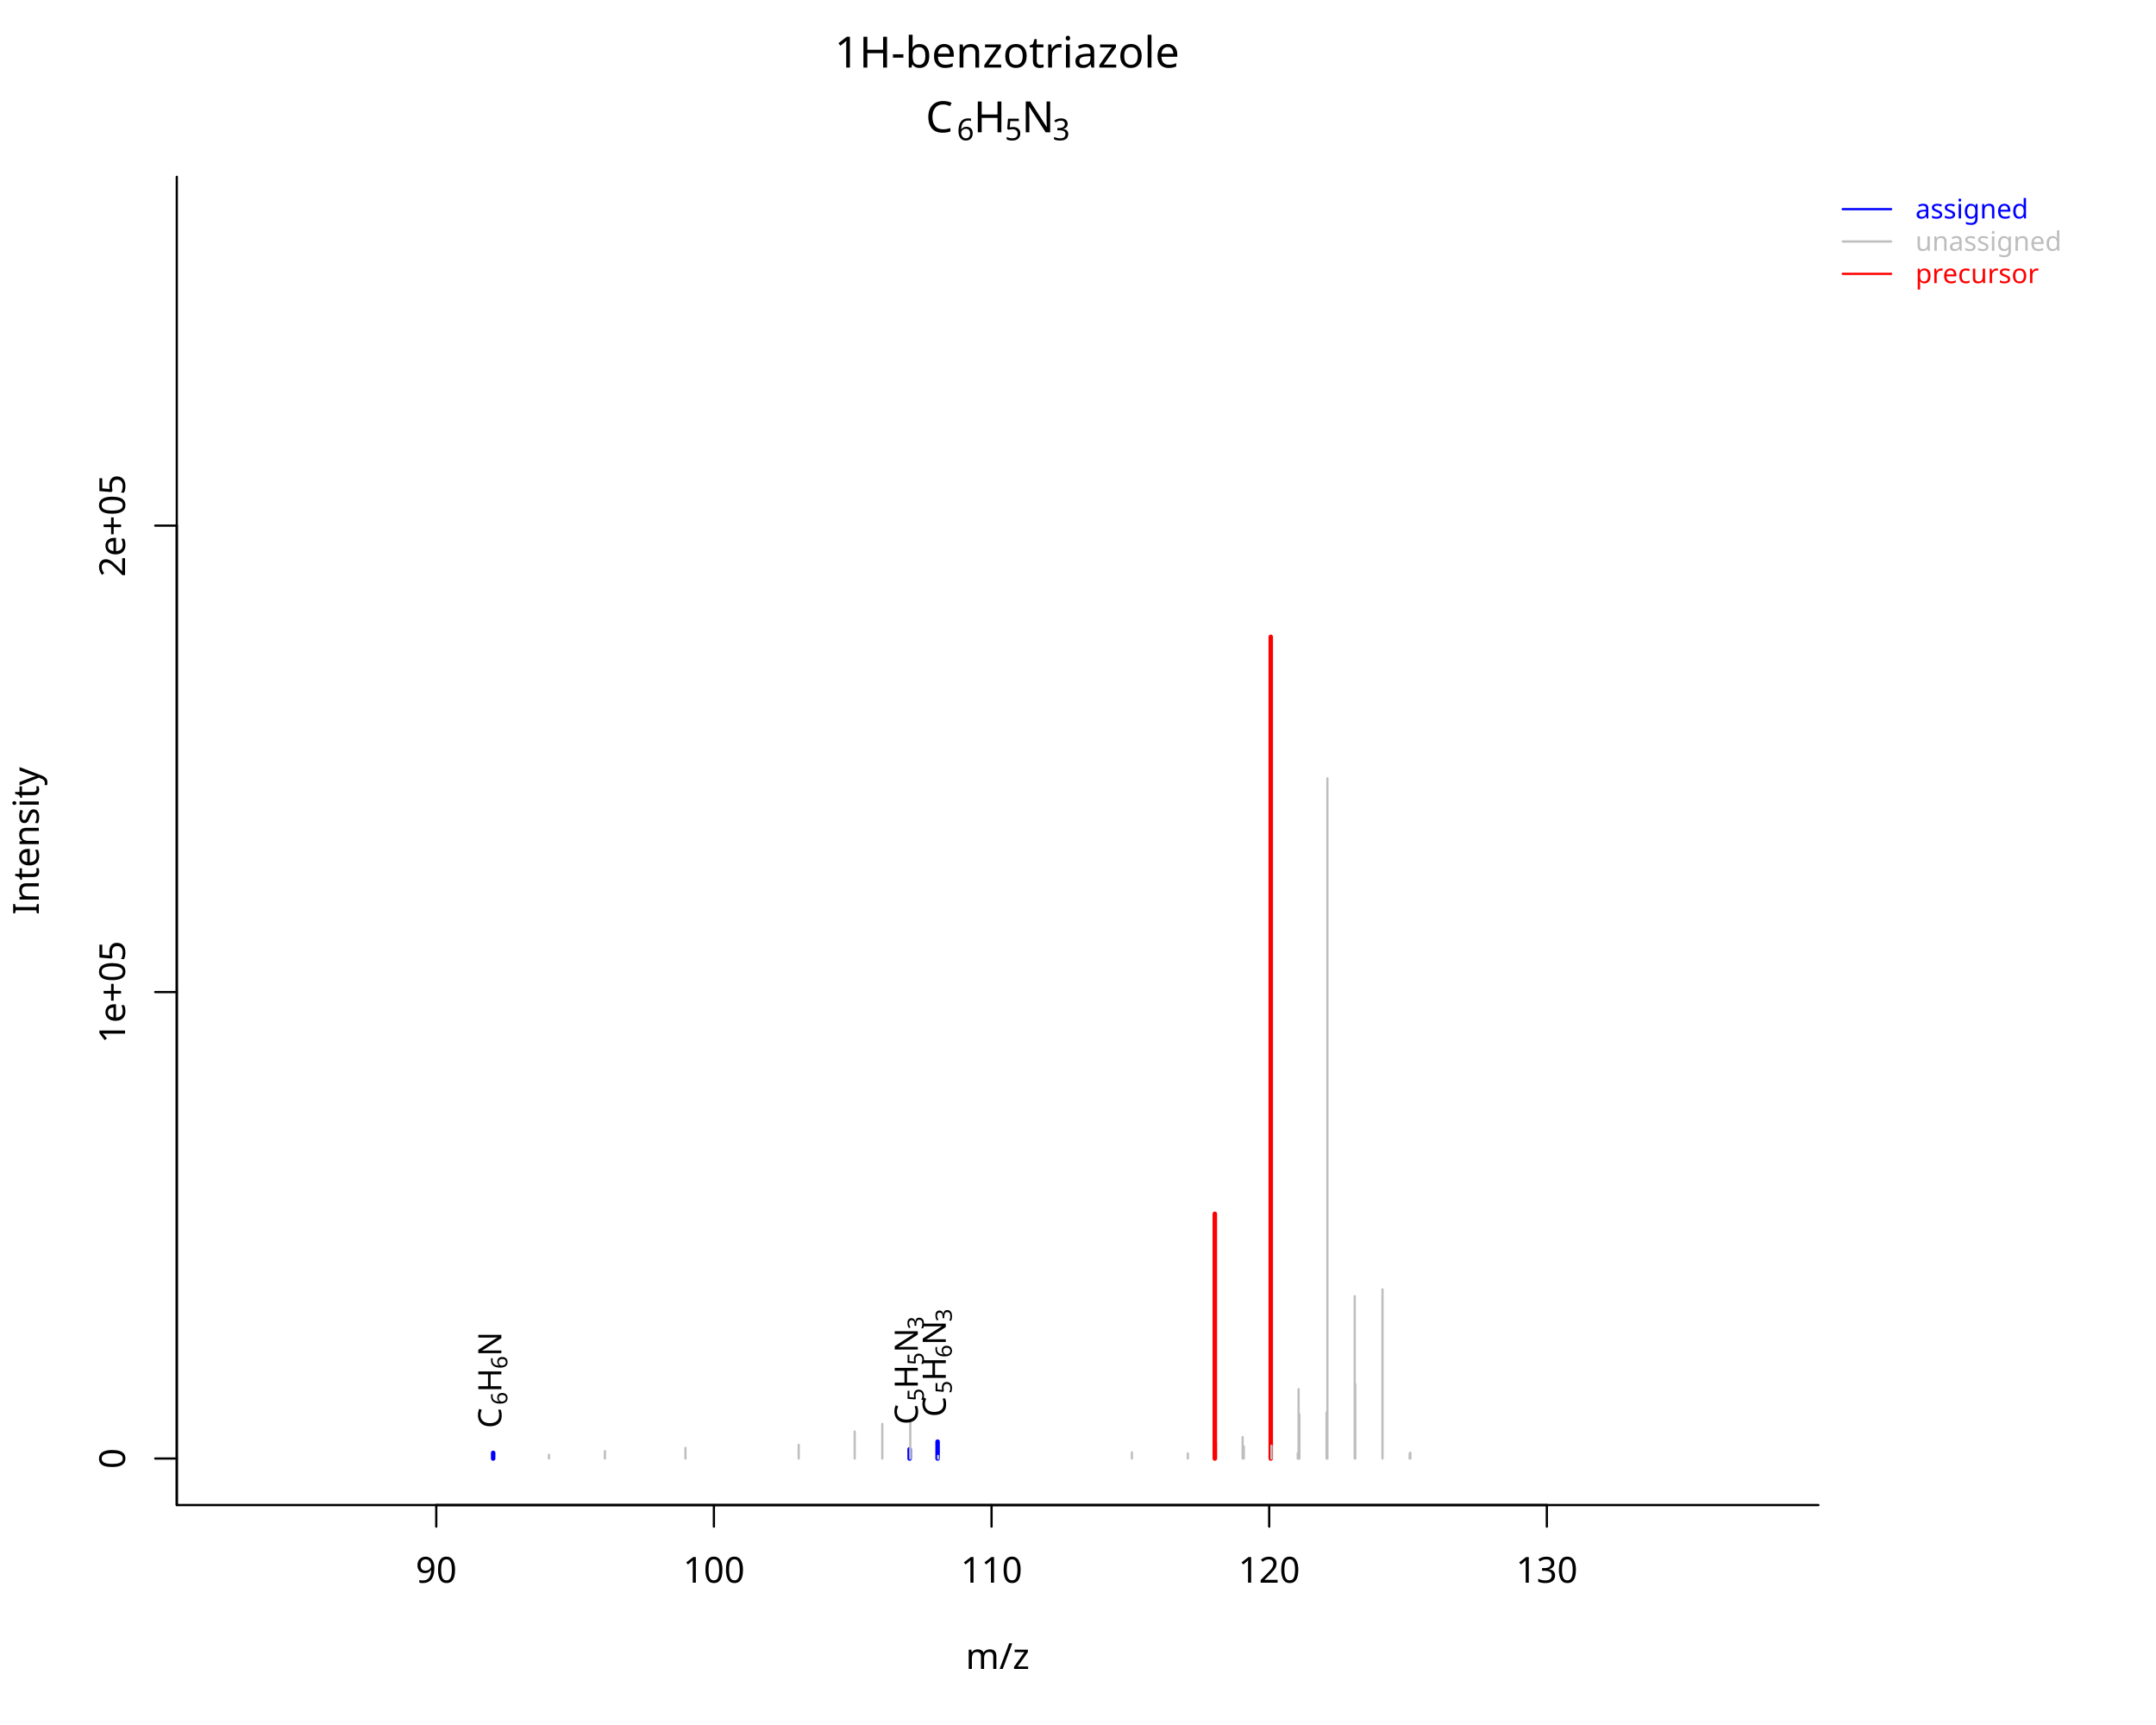
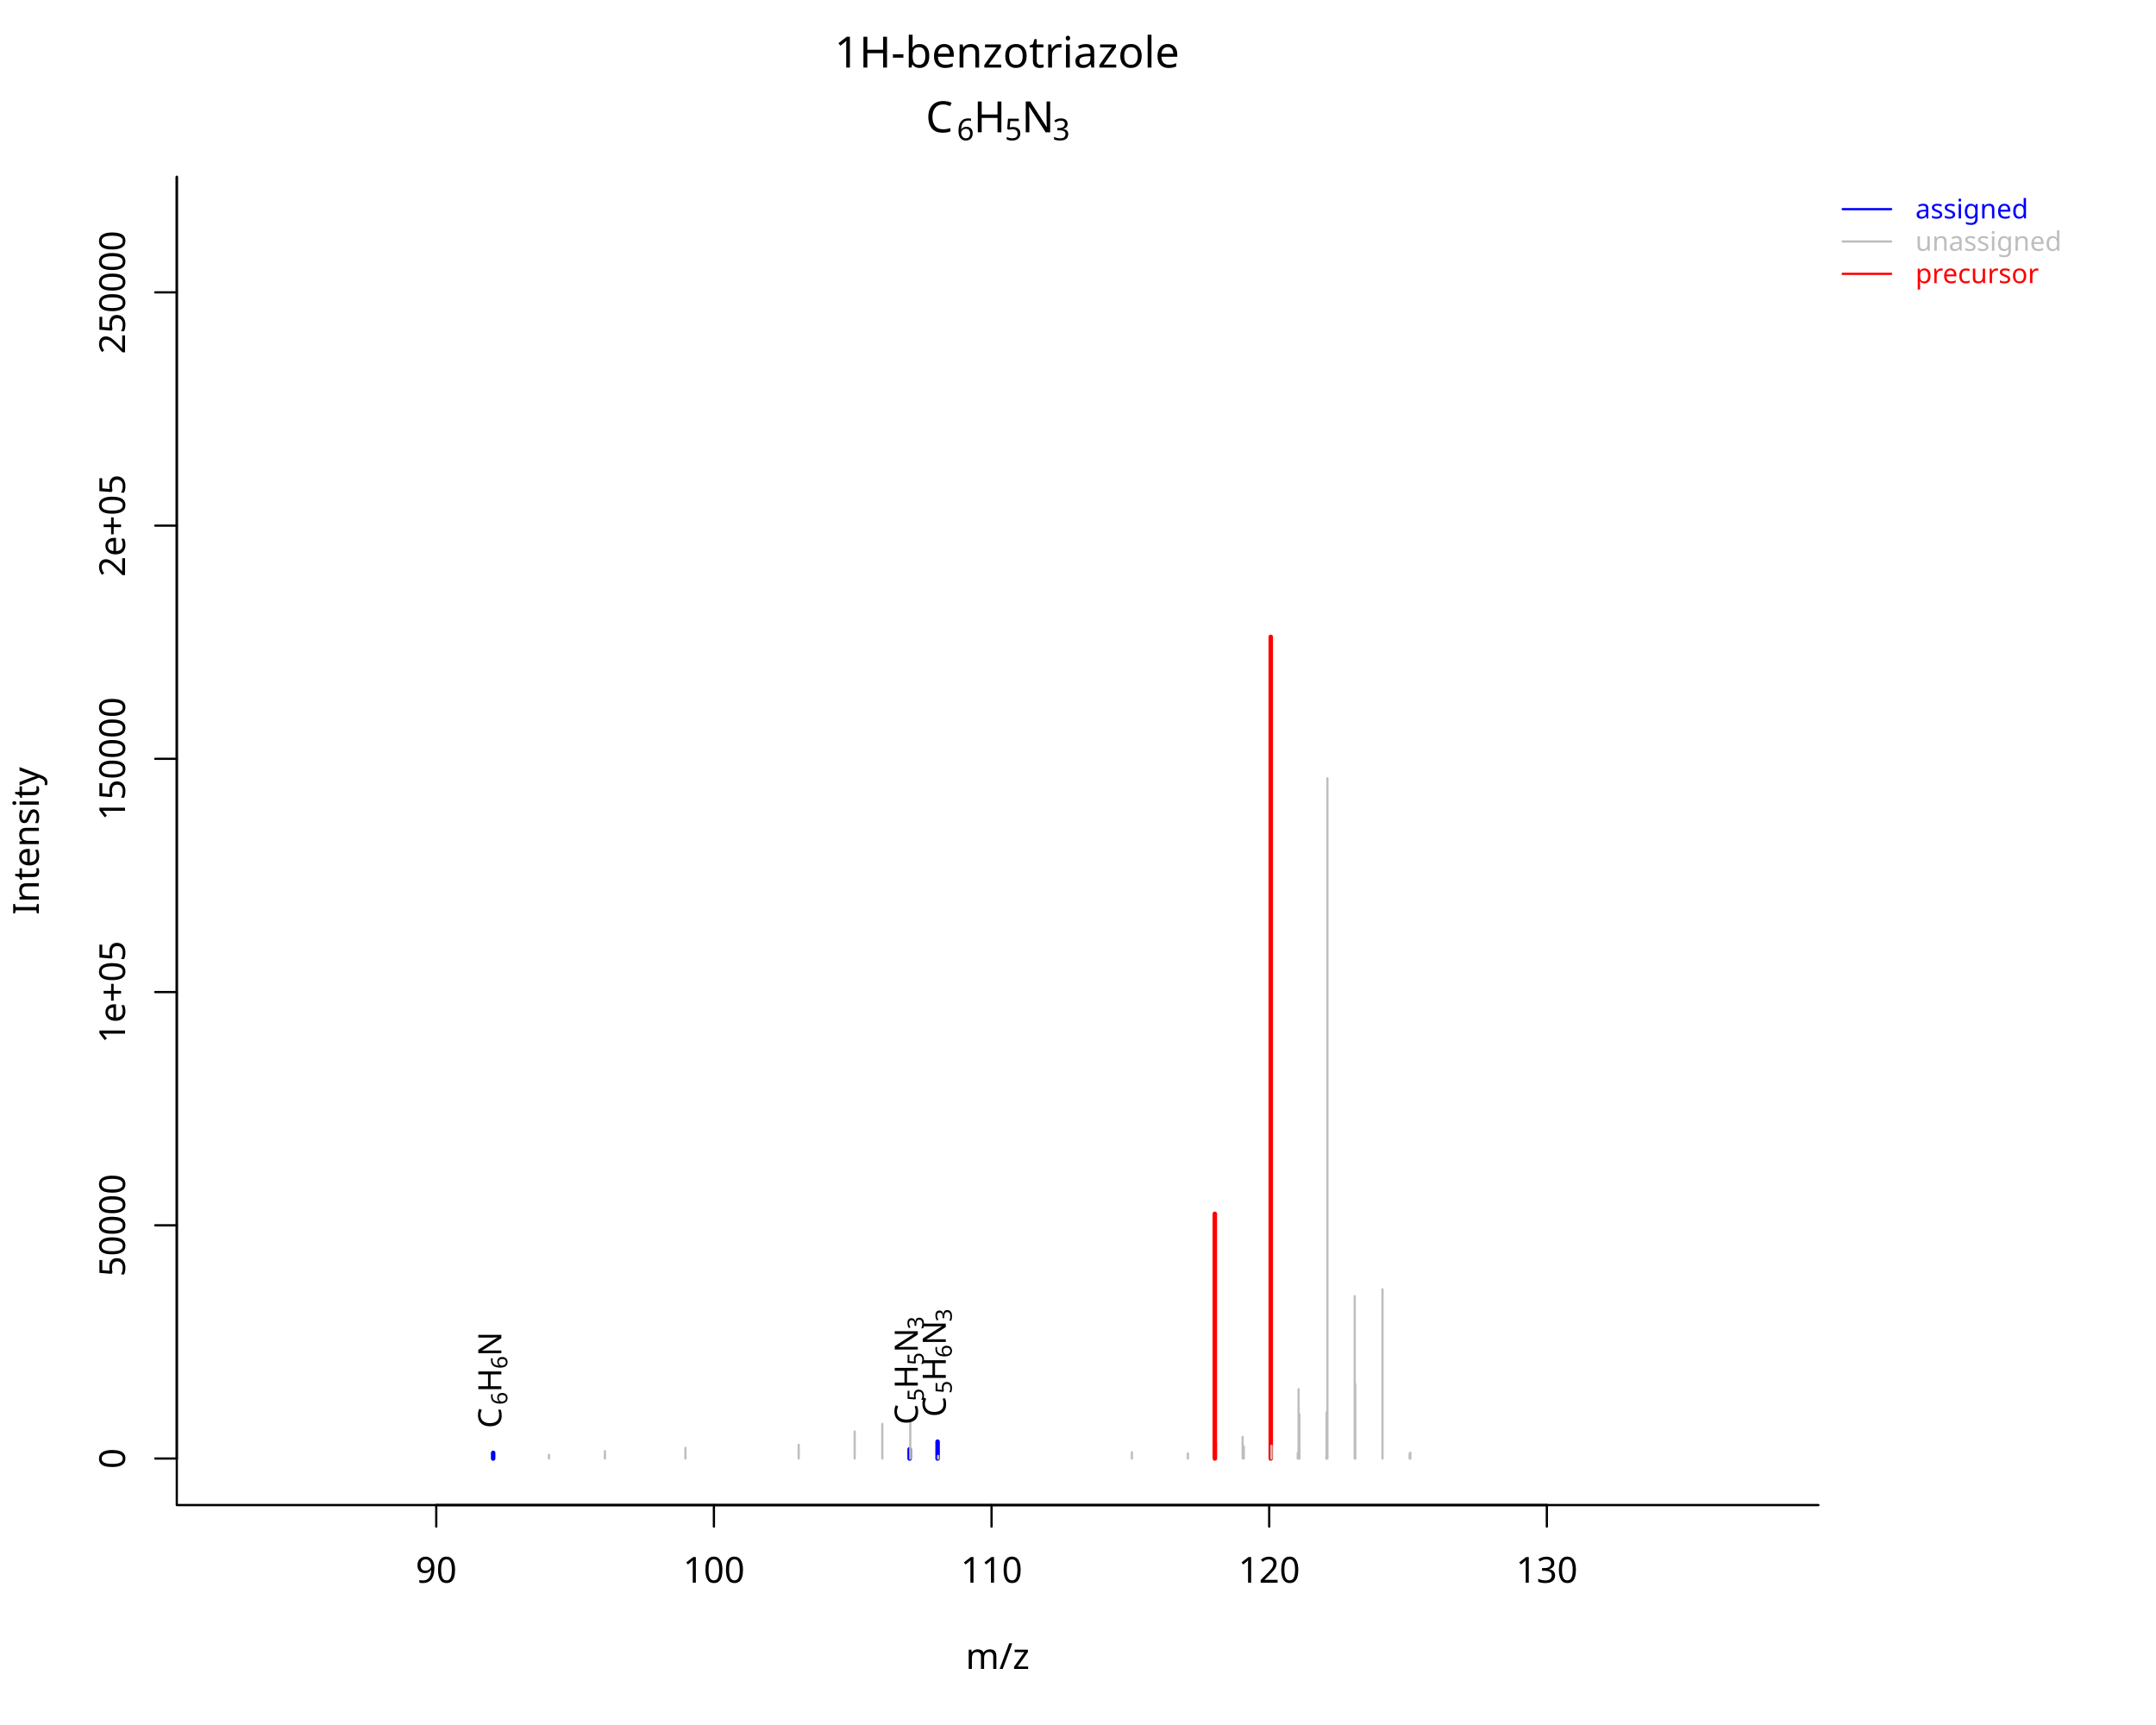
<svg xmlns="http://www.w3.org/2000/svg" class="svglite" data-engine-version="2.0" width="720.00pt" height="576.00pt" viewBox="0 0 720.00 576.00">
  <defs>
    <style type="text/css">
    .svglite line, .svglite polyline, .svglite polygon, .svglite path, .svglite rect, .svglite circle {
      fill: none;
      stroke: #000000;
      stroke-linecap: round;
      stroke-linejoin: round;
      stroke-miterlimit: 10.00;
    }
  </style>
  </defs>
  <rect width="100%" height="100%" style="stroke: none; fill: #FFFFFF;" />
  <defs>
    <clipPath id="cpMC4wMHw3MjAuMDB8MC4wMHw1NzYuMDA=">
      <rect x="0.00" y="0.00" width="720.00" height="576.00" />
    </clipPath>
  </defs>
  <g clip-path="url(#cpMC4wMHw3MjAuMDB8MC4wMHw1NzYuMDA=)">
    <line x1="145.69" y1="502.56" x2="516.57" y2="502.56" style="stroke-width: 0.75;" />
    <line x1="145.69" y1="502.56" x2="145.69" y2="509.76" style="stroke-width: 0.75;" />
    <line x1="238.41" y1="502.56" x2="238.41" y2="509.76" style="stroke-width: 0.75;" />
    <line x1="331.13" y1="502.56" x2="331.13" y2="509.76" style="stroke-width: 0.75;" />
    <line x1="423.85" y1="502.56" x2="423.85" y2="509.76" style="stroke-width: 0.75;" />
    <line x1="516.57" y1="502.56" x2="516.57" y2="509.76" style="stroke-width: 0.75;" />
    <text x="145.69" y="528.48" text-anchor="middle" style="font-size: 12.00px; font-family: sans;" textLength="13.35px" lengthAdjust="spacingAndGlyphs">90</text>
    <text x="238.41" y="528.48" text-anchor="middle" style="font-size: 12.00px; font-family: sans;" textLength="20.02px" lengthAdjust="spacingAndGlyphs">100</text>
    <text x="331.13" y="528.48" text-anchor="middle" style="font-size: 12.00px; font-family: sans;" textLength="20.02px" lengthAdjust="spacingAndGlyphs">110</text>
    <text x="423.85" y="528.48" text-anchor="middle" style="font-size: 12.00px; font-family: sans;" textLength="20.02px" lengthAdjust="spacingAndGlyphs">120</text>
    <text x="516.57" y="528.48" text-anchor="middle" style="font-size: 12.00px; font-family: sans;" textLength="20.02px" lengthAdjust="spacingAndGlyphs">130</text>
    <polyline points="59.04,59.04 59.04,502.56 607.26,502.56 " style="stroke-width: 0.75;" />
  </g>
  <defs>
    <clipPath id="cpMC4wMHw2MzcuNTB8MC4wMHw1NzYuMDA=">
      <rect x="0.00" y="0.00" width="637.50" height="576.00" />
    </clipPath>
  </defs>
  <g clip-path="url(#cpMC4wMHw2MzcuNTB8MC4wMHw1NzYuMDA=)">
    <text x="278.72" y="22.55" style="font-size: 14.40px; font-family: sans;" textLength="108.87px" lengthAdjust="spacingAndGlyphs">1H-benzotriazole</text>
    <text x="309.14" y="44.17" style="font-size: 14.40px; font-family: sans;" textLength="10.40px" lengthAdjust="spacingAndGlyphs">C</text>
    <text x="319.54" y="46.83" style="font-size: 10.08px; font-family: sans;" textLength="5.61px" lengthAdjust="spacingAndGlyphs">6</text>
    <text x="325.15" y="44.17" style="font-size: 14.40px; font-family: sans;" textLength="10.40px" lengthAdjust="spacingAndGlyphs">H</text>
    <text x="335.55" y="46.83" style="font-size: 10.08px; font-family: sans;" textLength="5.61px" lengthAdjust="spacingAndGlyphs">5</text>
    <text x="341.16" y="44.17" style="font-size: 14.40px; font-family: sans;" textLength="10.40px" lengthAdjust="spacingAndGlyphs">N</text>
    <text x="351.56" y="46.83" style="font-size: 10.08px; font-family: sans;" textLength="5.61px" lengthAdjust="spacingAndGlyphs">3</text>
    <text x="333.15" y="557.28" text-anchor="middle" style="font-size: 12.00px; font-family: sans;" textLength="19.34px" lengthAdjust="spacingAndGlyphs">m/z</text>
    <text transform="translate(12.96,280.80) rotate(-90)" text-anchor="middle" style="font-size: 12.00px; font-family: sans;" textLength="44.70px" lengthAdjust="spacingAndGlyphs">Intensity</text>
  </g>
  <defs>
    <clipPath id="cpNTkuMDR8NjA3LjI2fDU5LjA0fDUwMi41Ng==">
      <rect x="59.04" y="59.04" width="548.22" height="443.52" />
    </clipPath>
  </defs>
  <g clip-path="url(#cpNTkuMDR8NjA3LjI2fDU5LjA0fDUwMi41Ng==)">
    <line x1="164.69" y1="487.02" x2="164.69" y2="485.13" style="stroke-width: 1.50; stroke: #0000FF;" />
    <line x1="202.01" y1="487.02" x2="202.01" y2="484.55" style="stroke-width: 0.75; stroke: #BEBEBE;" />
    <line x1="228.91" y1="487.02" x2="228.91" y2="483.47" style="stroke-width: 0.75; stroke: #BEBEBE;" />
    <line x1="266.73" y1="487.02" x2="266.73" y2="482.44" style="stroke-width: 0.75; stroke: #BEBEBE;" />
    <line x1="285.42" y1="487.02" x2="285.42" y2="478.02" style="stroke-width: 0.75; stroke: #BEBEBE;" />
    <line x1="294.65" y1="487.02" x2="294.65" y2="475.46" style="stroke-width: 0.75; stroke: #BEBEBE;" />
    <line x1="303.77" y1="487.02" x2="303.77" y2="483.93" style="stroke-width: 1.50; stroke: #0000FF;" />
    <line x1="303.99" y1="487.02" x2="303.99" y2="474.39" style="stroke-width: 0.75; stroke: #BEBEBE;" />
    <line x1="313.11" y1="487.02" x2="313.11" y2="481.38" style="stroke-width: 1.50; stroke: #0000FF;" />
    <line x1="313.29" y1="487.02" x2="313.29" y2="486.13" style="stroke-width: 0.75; stroke: #BEBEBE;" />
    <line x1="377.99" y1="487.02" x2="377.99" y2="484.97" style="stroke-width: 0.75; stroke: #BEBEBE;" />
    <line x1="396.68" y1="487.02" x2="396.68" y2="485.31" style="stroke-width: 0.75; stroke: #BEBEBE;" />
    <line x1="406.11" y1="487.02" x2="406.11" y2="481.71" style="stroke-width: 0.75; stroke: #BEBEBE;" />
    <line x1="415.37" y1="487.02" x2="415.37" y2="483.00" style="stroke-width: 0.75; stroke: #BEBEBE;" />
    <line x1="424.37" y1="487.02" x2="424.37" y2="212.65" style="stroke-width: 1.50; stroke: #FF0000;" />
    <line x1="424.60" y1="487.02" x2="424.60" y2="482.77" style="stroke-width: 0.75; stroke: #BEBEBE;" />
    <line x1="433.67" y1="487.02" x2="433.67" y2="463.87" style="stroke-width: 0.75; stroke: #BEBEBE;" />
    <line x1="433.94" y1="487.02" x2="433.94" y2="472.23" style="stroke-width: 0.75; stroke: #BEBEBE;" />
+     <line x1="442.96" y1="487.02" x2="442.96" y2="486.09" style="stroke-width: 0.75; stroke: #BEBEBE;" />
    <line x1="443.29" y1="487.02" x2="443.29" y2="259.88" style="stroke-width: 0.75; stroke: #BEBEBE;" />
    <line x1="452.41" y1="487.02" x2="452.41" y2="432.80" style="stroke-width: 0.75; stroke: #BEBEBE;" />
    <line x1="452.59" y1="487.02" x2="452.59" y2="462.22" style="stroke-width: 0.75; stroke: #BEBEBE;" />
    <line x1="461.69" y1="487.02" x2="461.69" y2="430.53" style="stroke-width: 0.75; stroke: #BEBEBE;" />
    <line x1="470.76" y1="487.02" x2="470.76" y2="485.44" style="stroke-width: 0.75; stroke: #BEBEBE;" />
    <line x1="470.98" y1="487.02" x2="470.98" y2="485.07" style="stroke-width: 0.75; stroke: #BEBEBE;" />
    <line x1="183.33" y1="487.02" x2="183.33" y2="485.77" style="stroke-width: 0.75; stroke: #BEBEBE;" />
    <line x1="405.69" y1="487.02" x2="405.69" y2="405.30" style="stroke-width: 1.50; stroke: #FF0000;" />
    <line x1="414.98" y1="487.02" x2="414.98" y2="479.83" style="stroke-width: 0.75; stroke: #BEBEBE;" />
    <line x1="433.39" y1="487.02" x2="433.39" y2="485.23" style="stroke-width: 0.75; stroke: #BEBEBE;" />
    <line x1="433.72" y1="487.02" x2="433.72" y2="485.32" style="stroke-width: 0.75; stroke: #BEBEBE;" />
    <line x1="443.01" y1="487.02" x2="443.01" y2="471.62" style="stroke-width: 0.75; stroke: #BEBEBE;" />
  </g>
  <g clip-path="url(#cpMC4wMHw3MjAuMDB8MC4wMHw1NzYuMDA=)">
-     <line x1="59.04" y1="502.56" x2="59.04" y2="175.51" style="stroke-width: 0.75;" />
+     <line x1="59.04" y1="487.02" x2="59.04" y2="59.04" style="stroke-width: 0.75;" />
    <line x1="59.04" y1="487.02" x2="51.84" y2="487.02" style="stroke-width: 0.75;" />
+     <line x1="59.04" y1="409.14" x2="51.84" y2="409.14" style="stroke-width: 0.75;" />
    <line x1="59.04" y1="331.26" x2="51.84" y2="331.26" style="stroke-width: 0.75;" />
+     <line x1="59.04" y1="253.38" x2="51.84" y2="253.38" style="stroke-width: 0.75;" />
    <line x1="59.04" y1="175.51" x2="51.84" y2="175.51" style="stroke-width: 0.75;" />
+     <line x1="59.04" y1="97.63" x2="51.84" y2="97.63" style="stroke-width: 0.75;" />
    <text transform="translate(41.76,487.02) rotate(-90)" text-anchor="middle" style="font-size: 12.00px; font-family: sans;" textLength="6.67px" lengthAdjust="spacingAndGlyphs">0</text>
+     <text transform="translate(41.76,409.14) rotate(-90)" text-anchor="middle" style="font-size: 12.00px; font-family: sans;" textLength="33.37px" lengthAdjust="spacingAndGlyphs">50000</text>
    <text transform="translate(41.76,331.26) rotate(-90)" text-anchor="middle" style="font-size: 12.00px; font-family: sans;" textLength="33.71px" lengthAdjust="spacingAndGlyphs">1e+05</text>
+     <text transform="translate(41.76,253.38) rotate(-90)" text-anchor="middle" style="font-size: 12.00px; font-family: sans;" textLength="40.05px" lengthAdjust="spacingAndGlyphs">150000</text>
    <text transform="translate(41.76,175.51) rotate(-90)" text-anchor="middle" style="font-size: 12.00px; font-family: sans;" textLength="33.71px" lengthAdjust="spacingAndGlyphs">2e+05</text>
+     <text transform="translate(41.76,97.63) rotate(-90)" text-anchor="middle" style="font-size: 12.00px; font-family: sans;" textLength="40.05px" lengthAdjust="spacingAndGlyphs">250000</text>
  </g>
  <g clip-path="url(#cpNTkuMDR8NjA3LjI2fDU5LjA0fDUwMi41Ng==)">
    <text transform="translate(167.43,476.90) rotate(-90)" style="font-size: 10.80px; font-family: sans;" textLength="7.80px" lengthAdjust="spacingAndGlyphs">C</text>
    <text transform="translate(169.43,469.10) rotate(-90)" style="font-size: 7.56px; font-family: sans;" textLength="4.20px" lengthAdjust="spacingAndGlyphs">6</text>
    <text transform="translate(167.43,464.89) rotate(-90)" style="font-size: 10.80px; font-family: sans;" textLength="7.80px" lengthAdjust="spacingAndGlyphs">H</text>
    <text transform="translate(169.43,457.09) rotate(-90)" style="font-size: 7.56px; font-family: sans;" textLength="4.20px" lengthAdjust="spacingAndGlyphs">6</text>
    <text transform="translate(167.43,452.88) rotate(-90)" style="font-size: 10.80px; font-family: sans;" textLength="7.80px" lengthAdjust="spacingAndGlyphs">N</text>
    <text transform="translate(306.50,475.70) rotate(-90)" style="font-size: 10.80px; font-family: sans;" textLength="7.80px" lengthAdjust="spacingAndGlyphs">C</text>
    <text transform="translate(308.50,467.90) rotate(-90)" style="font-size: 7.56px; font-family: sans;" textLength="4.20px" lengthAdjust="spacingAndGlyphs">5</text>
    <text transform="translate(306.50,463.69) rotate(-90)" style="font-size: 10.80px; font-family: sans;" textLength="7.80px" lengthAdjust="spacingAndGlyphs">H</text>
    <text transform="translate(308.50,455.89) rotate(-90)" style="font-size: 7.56px; font-family: sans;" textLength="4.20px" lengthAdjust="spacingAndGlyphs">5</text>
    <text transform="translate(306.50,451.68) rotate(-90)" style="font-size: 10.80px; font-family: sans;" textLength="7.80px" lengthAdjust="spacingAndGlyphs">N</text>
    <text transform="translate(308.50,443.88) rotate(-90)" style="font-size: 7.56px; font-family: sans;" textLength="4.20px" lengthAdjust="spacingAndGlyphs">3</text>
    <text transform="translate(315.85,473.15) rotate(-90)" style="font-size: 10.80px; font-family: sans;" textLength="7.80px" lengthAdjust="spacingAndGlyphs">C</text>
    <text transform="translate(317.85,465.35) rotate(-90)" style="font-size: 7.56px; font-family: sans;" textLength="4.20px" lengthAdjust="spacingAndGlyphs">5</text>
    <text transform="translate(315.85,461.14) rotate(-90)" style="font-size: 10.80px; font-family: sans;" textLength="7.80px" lengthAdjust="spacingAndGlyphs">H</text>
    <text transform="translate(317.85,453.34) rotate(-90)" style="font-size: 7.56px; font-family: sans;" textLength="4.20px" lengthAdjust="spacingAndGlyphs">6</text>
    <text transform="translate(315.85,449.14) rotate(-90)" style="font-size: 10.80px; font-family: sans;" textLength="7.80px" lengthAdjust="spacingAndGlyphs">N</text>
    <text transform="translate(317.85,441.33) rotate(-90)" style="font-size: 7.56px; font-family: sans;" textLength="4.20px" lengthAdjust="spacingAndGlyphs">3</text>
  </g>
  <g clip-path="url(#cpMC4wMHw3MjAuMDB8MC4wMHw1NzYuMDA=)">
    <line x1="615.36" y1="69.84" x2="631.56" y2="69.84" style="stroke-width: 0.75; stroke: #0000FF;" />
    <line x1="615.36" y1="80.64" x2="631.56" y2="80.64" style="stroke-width: 0.75; stroke: #BEBEBE;" />
    <line x1="615.36" y1="91.44" x2="631.56" y2="91.44" style="stroke-width: 0.75; stroke: #FF0000;" />
    <text x="639.66" y="72.94" style="font-size: 9.00px; fill: #0000FF; font-family: sans;" textLength="36.03px" lengthAdjust="spacingAndGlyphs">assigned</text>
    <text x="639.66" y="83.74" style="font-size: 9.00px; fill: #BEBEBE; font-family: sans;" textLength="46.05px" lengthAdjust="spacingAndGlyphs">unassigned</text>
    <text x="639.66" y="94.54" style="font-size: 9.00px; fill: #FF0000; font-family: sans;" textLength="38.02px" lengthAdjust="spacingAndGlyphs">precursor</text>
  </g>
</svg>
